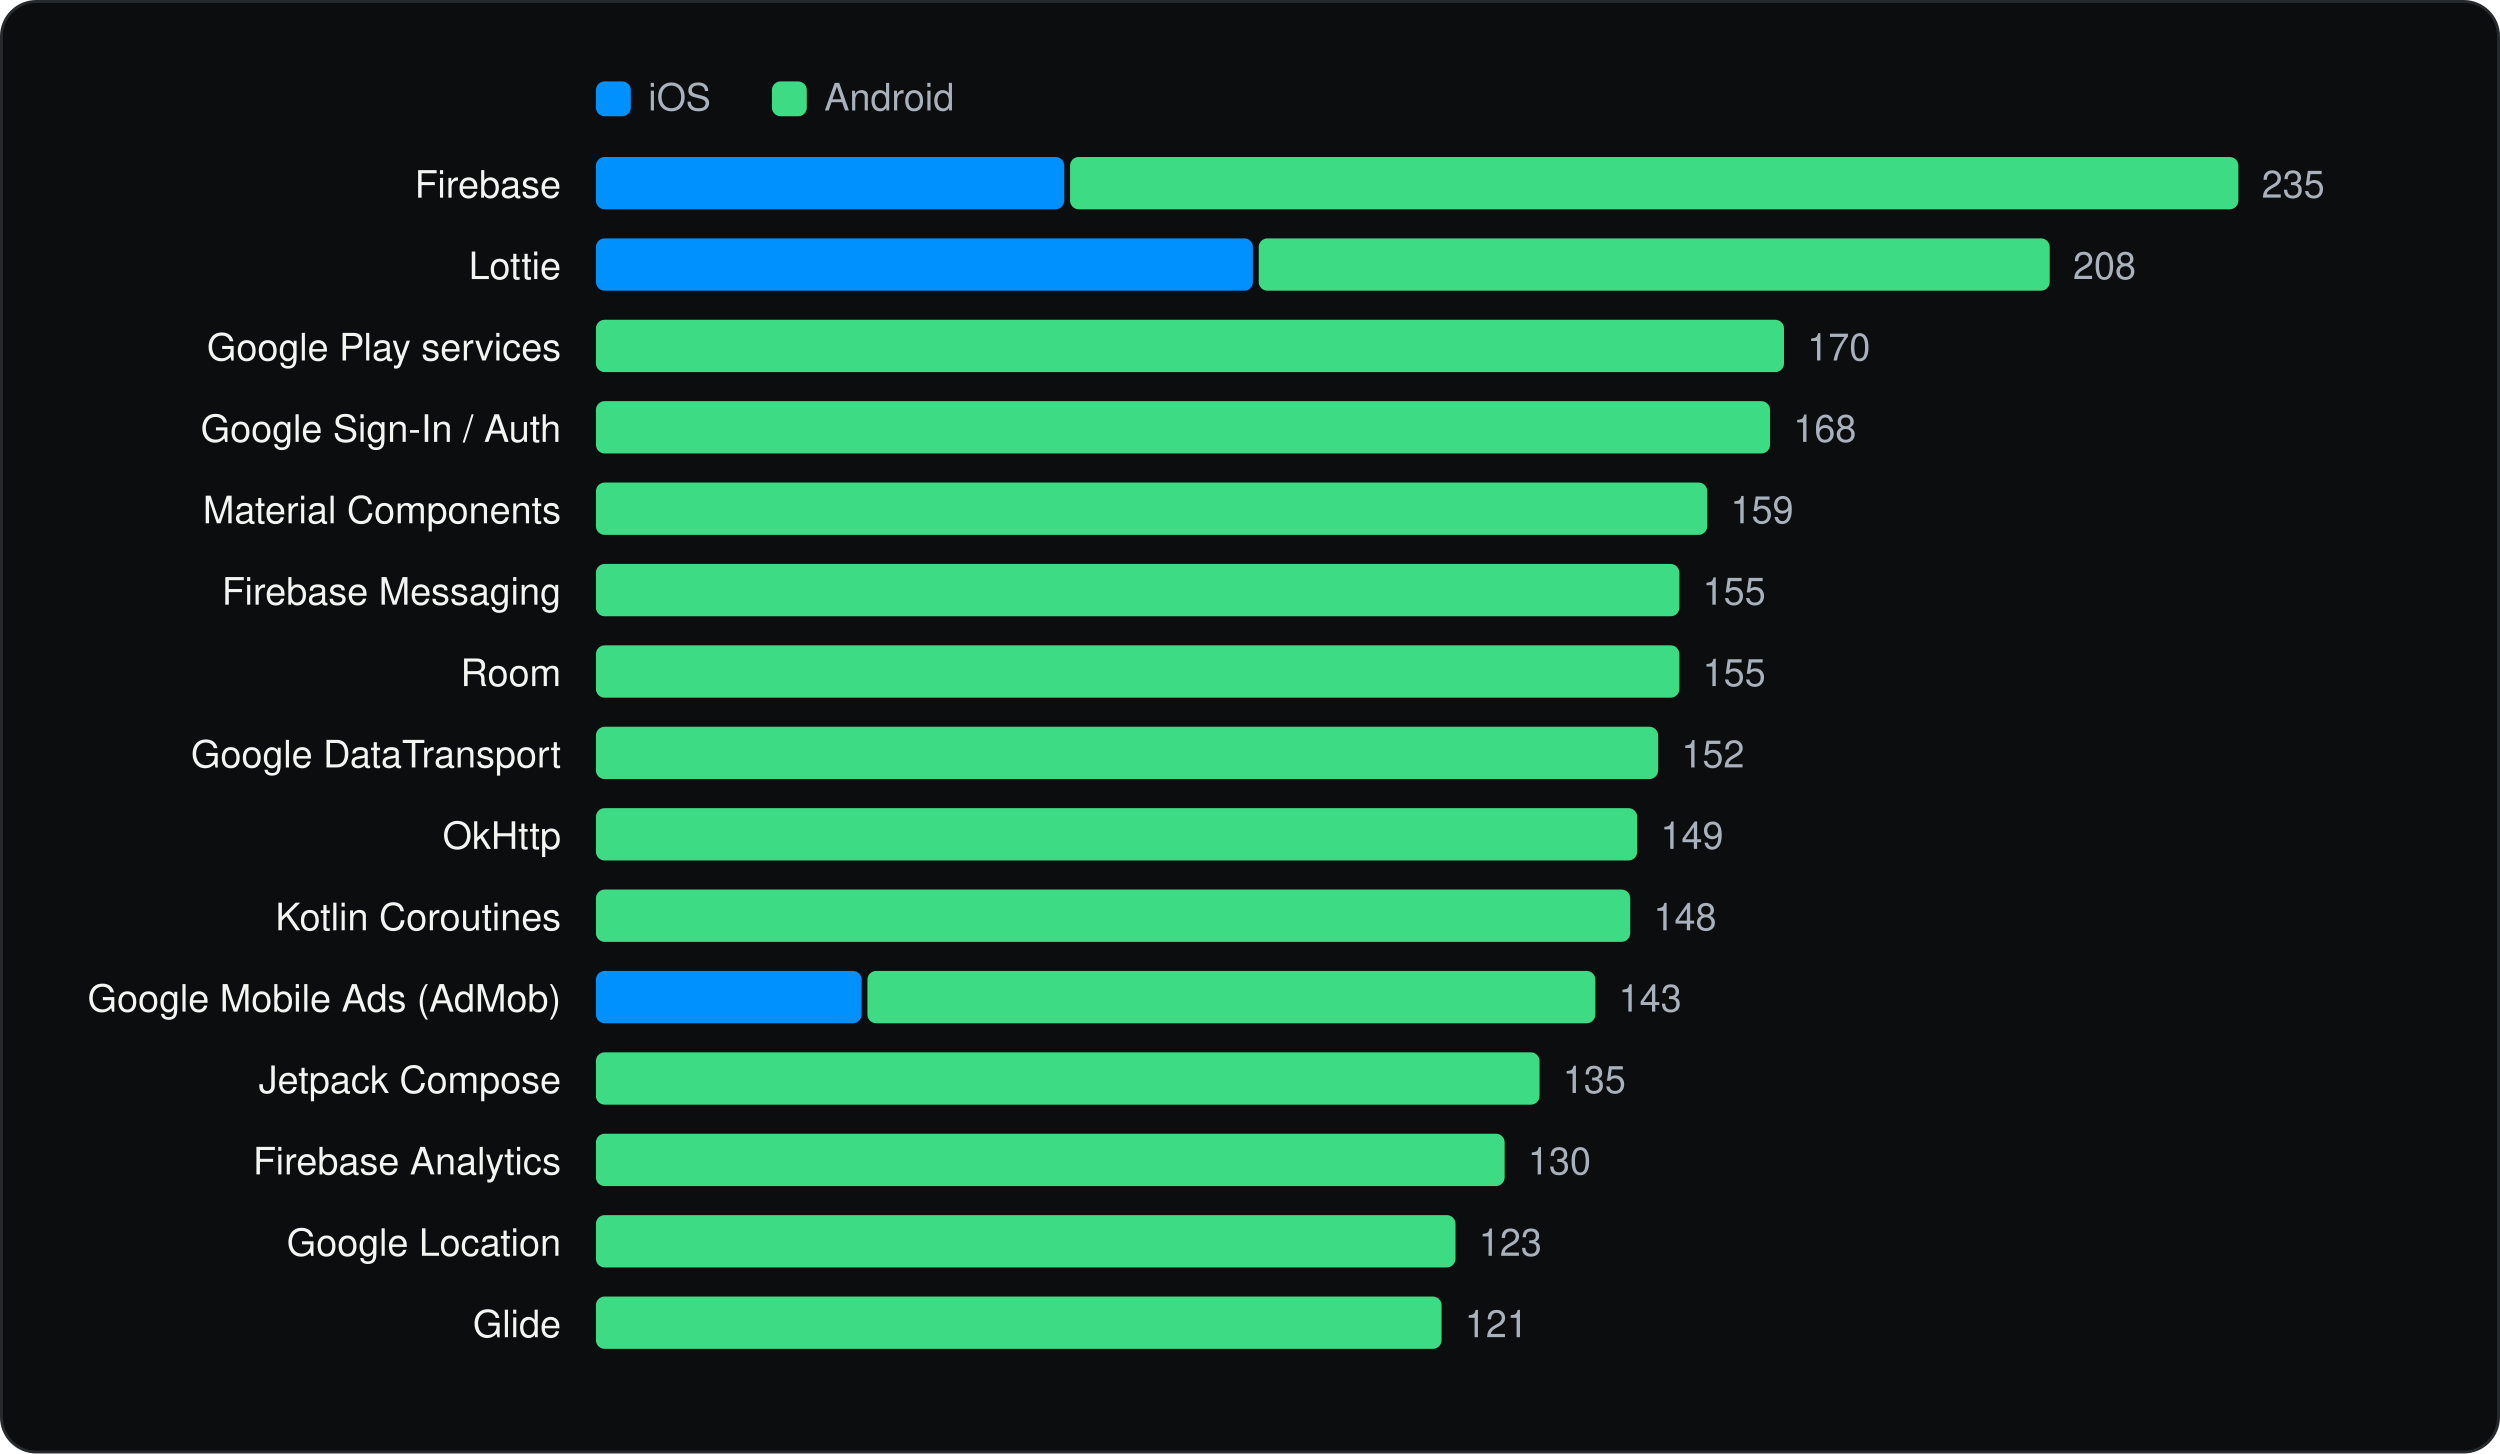
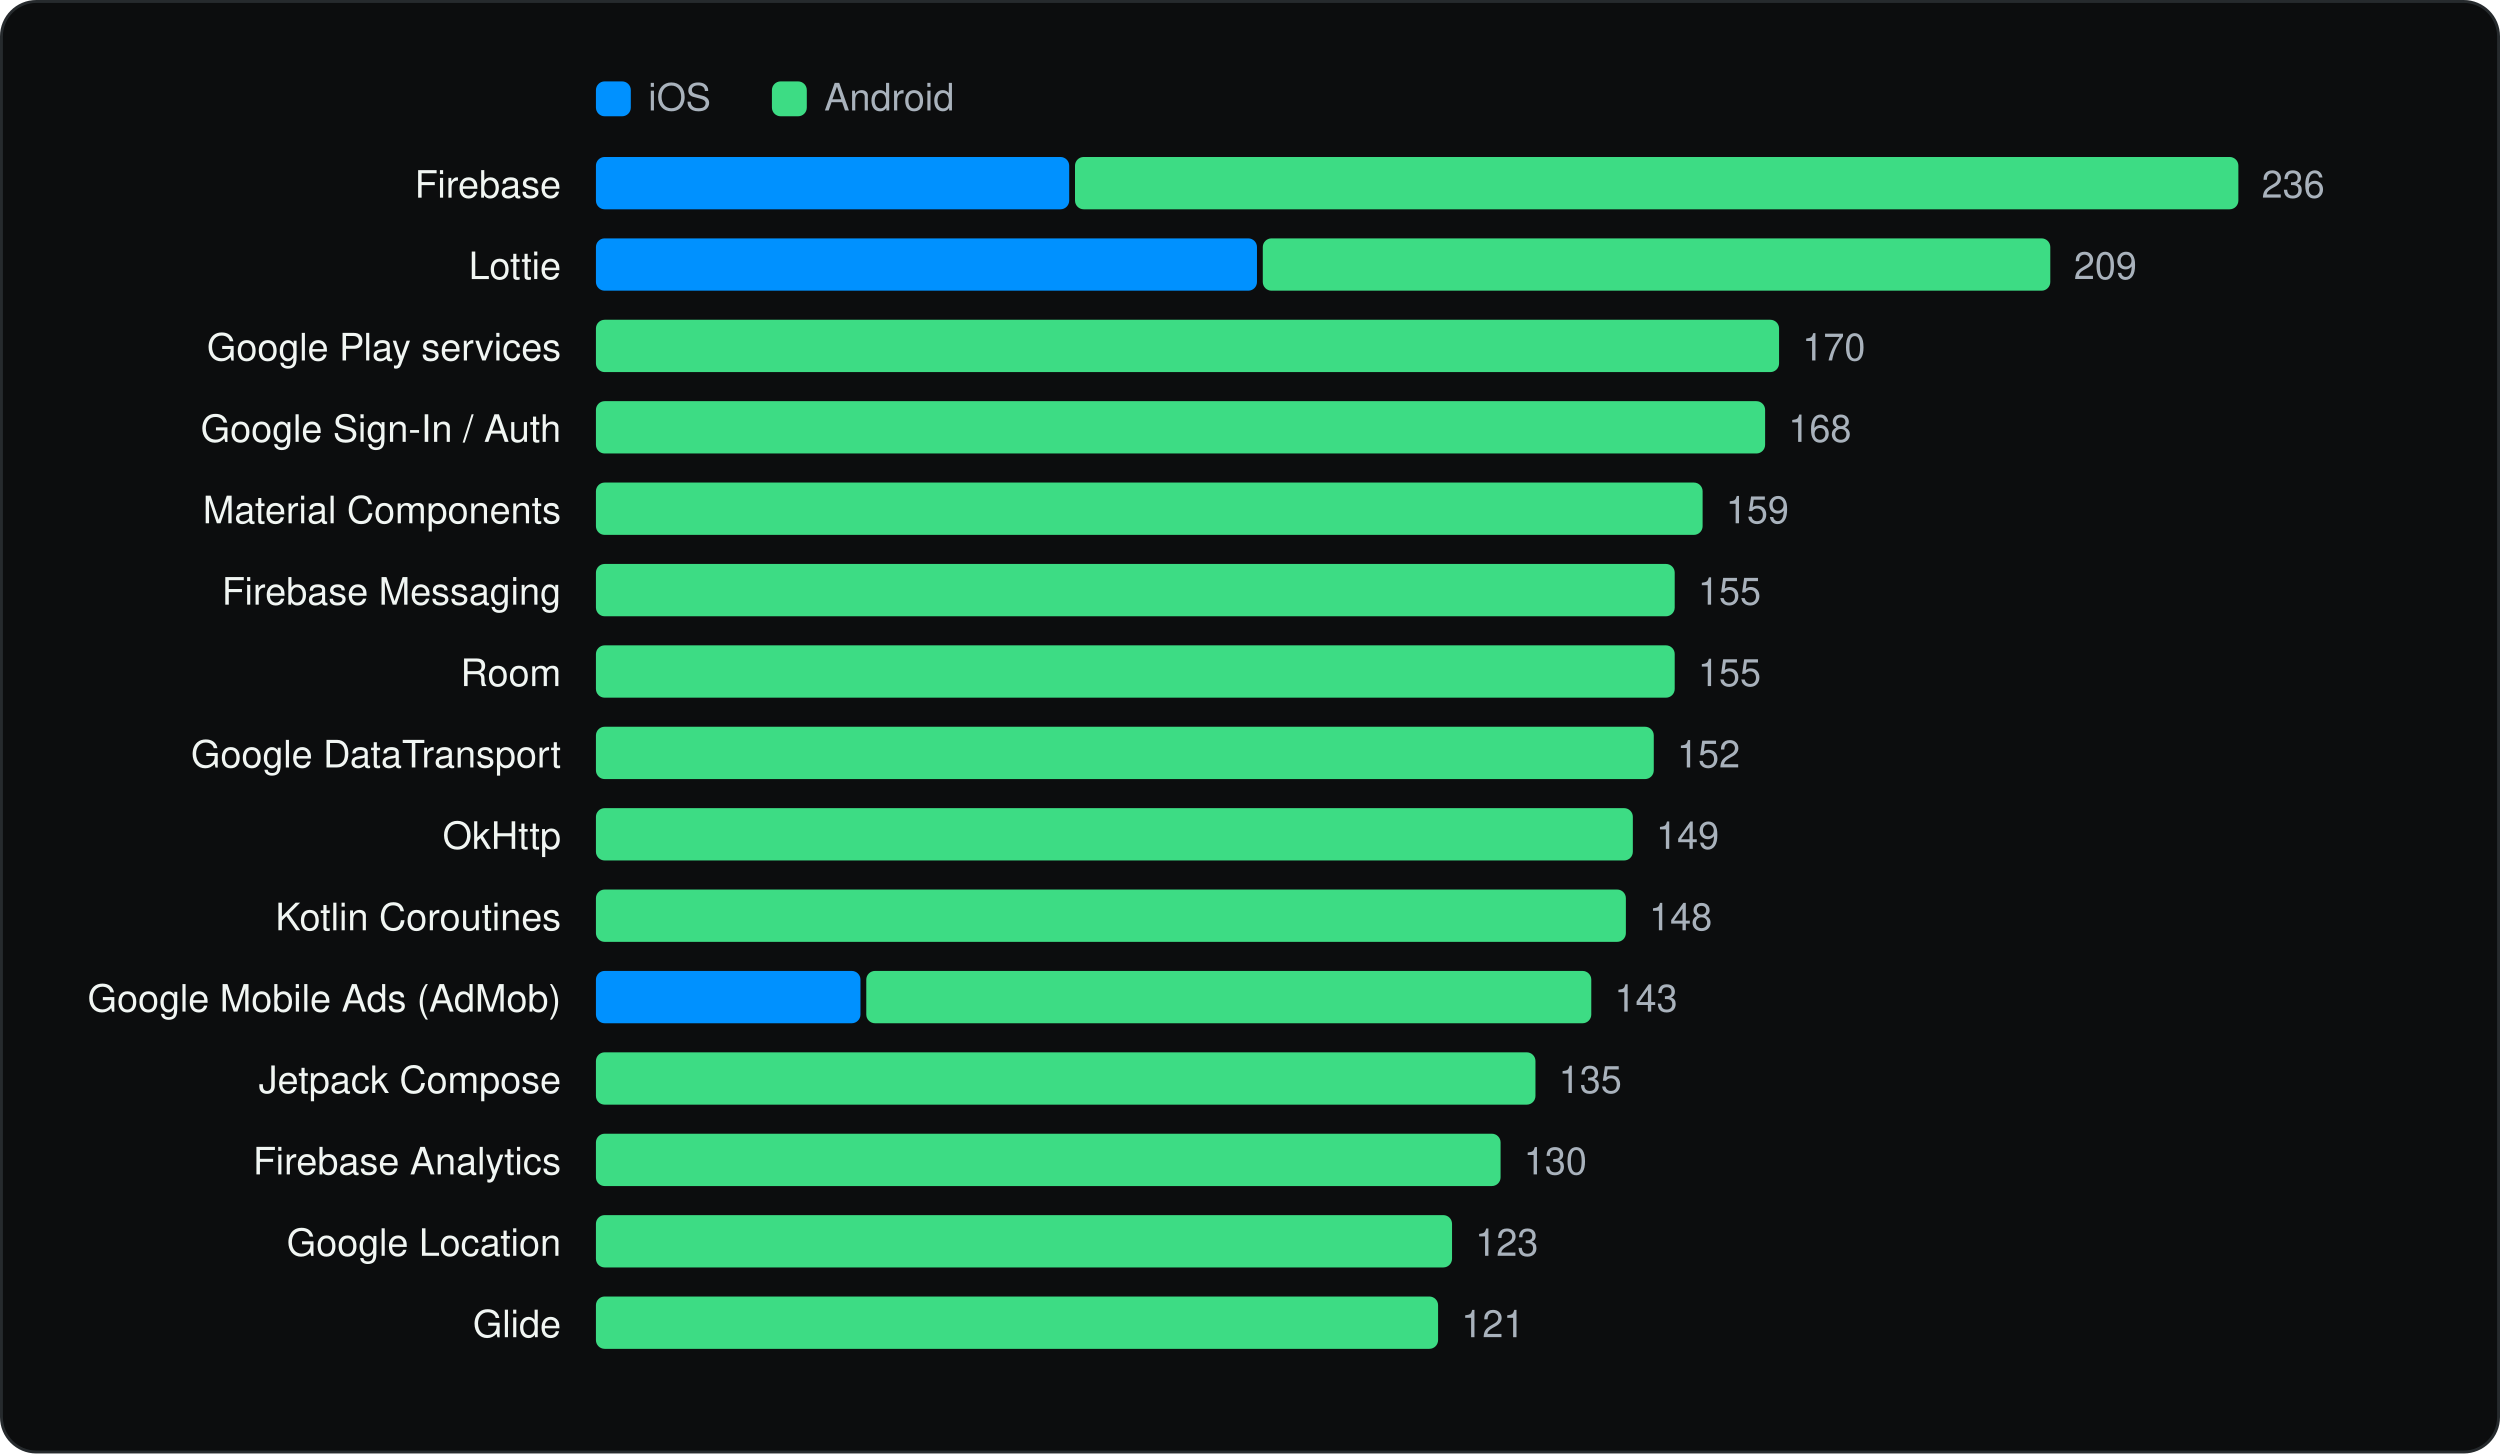
<svg xmlns="http://www.w3.org/2000/svg" viewBox="0 0 860 500" width="860" height="500" role="img" aria-label="Most used SDKs" font-family="Geist, -apple-system, BlinkMacSystemFont, 'Segoe UI', Helvetica, Arial, sans-serif">
  <rect x="0.5" y="0.5" width="859" height="499" rx="12" fill="#0C0D0E" stroke="#262A2D" />
  <g transform="translate(20 20)">
    <rect x="185" y="8" width="12" height="12" rx="3" fill="#0091FF" />
    <text x="203" y="18" font-size="13" fill="#A9B2BC">iOS</text>
    <rect x="245.54" y="8" width="12" height="12" rx="3" fill="#3DDC84" />
    <text x="263.54" y="18" font-size="13" fill="#A9B2BC">Android</text>
    <text x="173" y="48" font-size="13" text-anchor="end" fill="#F1F6F3">Firebase</text>
-     <rect x="185.0" y="34" width="161.1" height="18" rx="3" fill="#0091FF" />
-     <rect x="348.1" y="34" width="401.9" height="18" rx="3" fill="#3DDC84" />
-     <text x="758.0" y="48" font-size="13" fill="#A9B2BC">235</text>
+     <rect x="185.0" y="34" width="162.8" height="18" rx="3" fill="#0091FF" />
+     <rect x="349.8" y="34" width="400.2" height="18" rx="3" fill="#3DDC84" />
+     <text x="758.0" y="48" font-size="13" fill="#A9B2BC">236</text>
    <text x="173" y="76" font-size="13" text-anchor="end" fill="#F1F6F3">Lottie</text>
-     <rect x="185.0" y="62" width="226.0" height="18" rx="3" fill="#0091FF" />
-     <rect x="413.0" y="62" width="272.1" height="18" rx="3" fill="#3DDC84" />
-     <text x="693.1" y="76" font-size="13" fill="#A9B2BC">208</text>
+     <rect x="185.0" y="62" width="227.4" height="18" rx="3" fill="#0091FF" />
+     <rect x="414.4" y="62" width="270.9" height="18" rx="3" fill="#3DDC84" />
+     <text x="693.4" y="76" font-size="13" fill="#A9B2BC">209</text>
    <text x="173" y="104" font-size="13" text-anchor="end" fill="#F1F6F3">Google Play services</text>
-     <rect x="185.0" y="90" width="408.7" height="18" rx="3" fill="#3DDC84" />
-     <text x="601.7" y="104" font-size="13" fill="#A9B2BC">170</text>
+     <rect x="185.0" y="90" width="407.0" height="18" rx="3" fill="#3DDC84" />
+     <text x="600.0" y="104" font-size="13" fill="#A9B2BC">170</text>
    <text x="173" y="132" font-size="13" text-anchor="end" fill="#F1F6F3">Google Sign-In / Auth</text>
-     <rect x="185.0" y="118" width="403.9" height="18" rx="3" fill="#3DDC84" />
-     <text x="596.9" y="132" font-size="13" fill="#A9B2BC">168</text>
+     <rect x="185.0" y="118" width="402.2" height="18" rx="3" fill="#3DDC84" />
+     <text x="595.2" y="132" font-size="13" fill="#A9B2BC">168</text>
    <text x="173" y="160" font-size="13" text-anchor="end" fill="#F1F6F3">Material Components</text>
-     <rect x="185.0" y="146" width="382.3" height="18" rx="3" fill="#3DDC84" />
-     <text x="575.3" y="160" font-size="13" fill="#A9B2BC">159</text>
+     <rect x="185.0" y="146" width="380.7" height="18" rx="3" fill="#3DDC84" />
+     <text x="573.7" y="160" font-size="13" fill="#A9B2BC">159</text>
    <text x="173" y="188" font-size="13" text-anchor="end" fill="#F1F6F3">Firebase Messaging</text>
-     <rect x="185.0" y="174" width="372.7" height="18" rx="3" fill="#3DDC84" />
-     <text x="565.7" y="188" font-size="13" fill="#A9B2BC">155</text>
+     <rect x="185.0" y="174" width="371.1" height="18" rx="3" fill="#3DDC84" />
+     <text x="564.1" y="188" font-size="13" fill="#A9B2BC">155</text>
    <text x="173" y="216" font-size="13" text-anchor="end" fill="#F1F6F3">Room</text>
-     <rect x="185.0" y="202" width="372.7" height="18" rx="3" fill="#3DDC84" />
-     <text x="565.7" y="216" font-size="13" fill="#A9B2BC">155</text>
+     <rect x="185.0" y="202" width="371.1" height="18" rx="3" fill="#3DDC84" />
+     <text x="564.1" y="216" font-size="13" fill="#A9B2BC">155</text>
    <text x="173" y="244" font-size="13" text-anchor="end" fill="#F1F6F3">Google DataTransport</text>
-     <rect x="185.0" y="230" width="365.4" height="18" rx="3" fill="#3DDC84" />
-     <text x="558.4" y="244" font-size="13" fill="#A9B2BC">152</text>
+     <rect x="185.0" y="230" width="363.9" height="18" rx="3" fill="#3DDC84" />
+     <text x="556.9" y="244" font-size="13" fill="#A9B2BC">152</text>
    <text x="173" y="272" font-size="13" text-anchor="end" fill="#F1F6F3">OkHttp</text>
-     <rect x="185.0" y="258" width="358.2" height="18" rx="3" fill="#3DDC84" />
-     <text x="551.2" y="272" font-size="13" fill="#A9B2BC">149</text>
+     <rect x="185.0" y="258" width="356.7" height="18" rx="3" fill="#3DDC84" />
+     <text x="549.7" y="272" font-size="13" fill="#A9B2BC">149</text>
    <text x="173" y="300" font-size="13" text-anchor="end" fill="#F1F6F3">Kotlin Coroutines</text>
-     <rect x="185.0" y="286" width="355.8" height="18" rx="3" fill="#3DDC84" />
-     <text x="548.8" y="300" font-size="13" fill="#A9B2BC">148</text>
+     <rect x="185.0" y="286" width="354.3" height="18" rx="3" fill="#3DDC84" />
+     <text x="547.3" y="300" font-size="13" fill="#A9B2BC">148</text>
    <text x="173" y="328" font-size="13" text-anchor="end" fill="#F1F6F3">Google Mobile Ads (AdMob)</text>
-     <rect x="185.0" y="314" width="91.4" height="18" rx="3" fill="#0091FF" />
-     <rect x="278.4" y="314" width="250.4" height="18" rx="3" fill="#3DDC84" />
-     <text x="536.8" y="328" font-size="13" fill="#A9B2BC">143</text>
+     <rect x="185.0" y="314" width="91.0" height="18" rx="3" fill="#0091FF" />
+     <rect x="278.0" y="314" width="249.4" height="18" rx="3" fill="#3DDC84" />
+     <text x="535.4" y="328" font-size="13" fill="#A9B2BC">143</text>
    <text x="173" y="356" font-size="13" text-anchor="end" fill="#F1F6F3">Jetpack Compose</text>
-     <rect x="185.0" y="342" width="324.6" height="18" rx="3" fill="#3DDC84" />
-     <text x="517.6" y="356" font-size="13" fill="#A9B2BC">135</text>
+     <rect x="185.0" y="342" width="323.2" height="18" rx="3" fill="#3DDC84" />
+     <text x="516.2" y="356" font-size="13" fill="#A9B2BC">135</text>
    <text x="173" y="384" font-size="13" text-anchor="end" fill="#F1F6F3">Firebase Analytics</text>
-     <rect x="185.0" y="370" width="312.6" height="18" rx="3" fill="#3DDC84" />
-     <text x="505.6" y="384" font-size="13" fill="#A9B2BC">130</text>
+     <rect x="185.0" y="370" width="311.2" height="18" rx="3" fill="#3DDC84" />
+     <text x="504.2" y="384" font-size="13" fill="#A9B2BC">130</text>
    <text x="173" y="412" font-size="13" text-anchor="end" fill="#F1F6F3">Google Location</text>
-     <rect x="185.0" y="398" width="295.7" height="18" rx="3" fill="#3DDC84" />
-     <text x="488.7" y="412" font-size="13" fill="#A9B2BC">123</text>
+     <rect x="185.0" y="398" width="294.5" height="18" rx="3" fill="#3DDC84" />
+     <text x="487.5" y="412" font-size="13" fill="#A9B2BC">123</text>
    <text x="173" y="440" font-size="13" text-anchor="end" fill="#F1F6F3">Glide</text>
-     <rect x="185.0" y="426" width="290.9" height="18" rx="3" fill="#3DDC84" />
-     <text x="483.9" y="440" font-size="13" fill="#A9B2BC">121</text>
+     <rect x="185.0" y="426" width="289.7" height="18" rx="3" fill="#3DDC84" />
+     <text x="482.7" y="440" font-size="13" fill="#A9B2BC">121</text>
  </g>
</svg>
